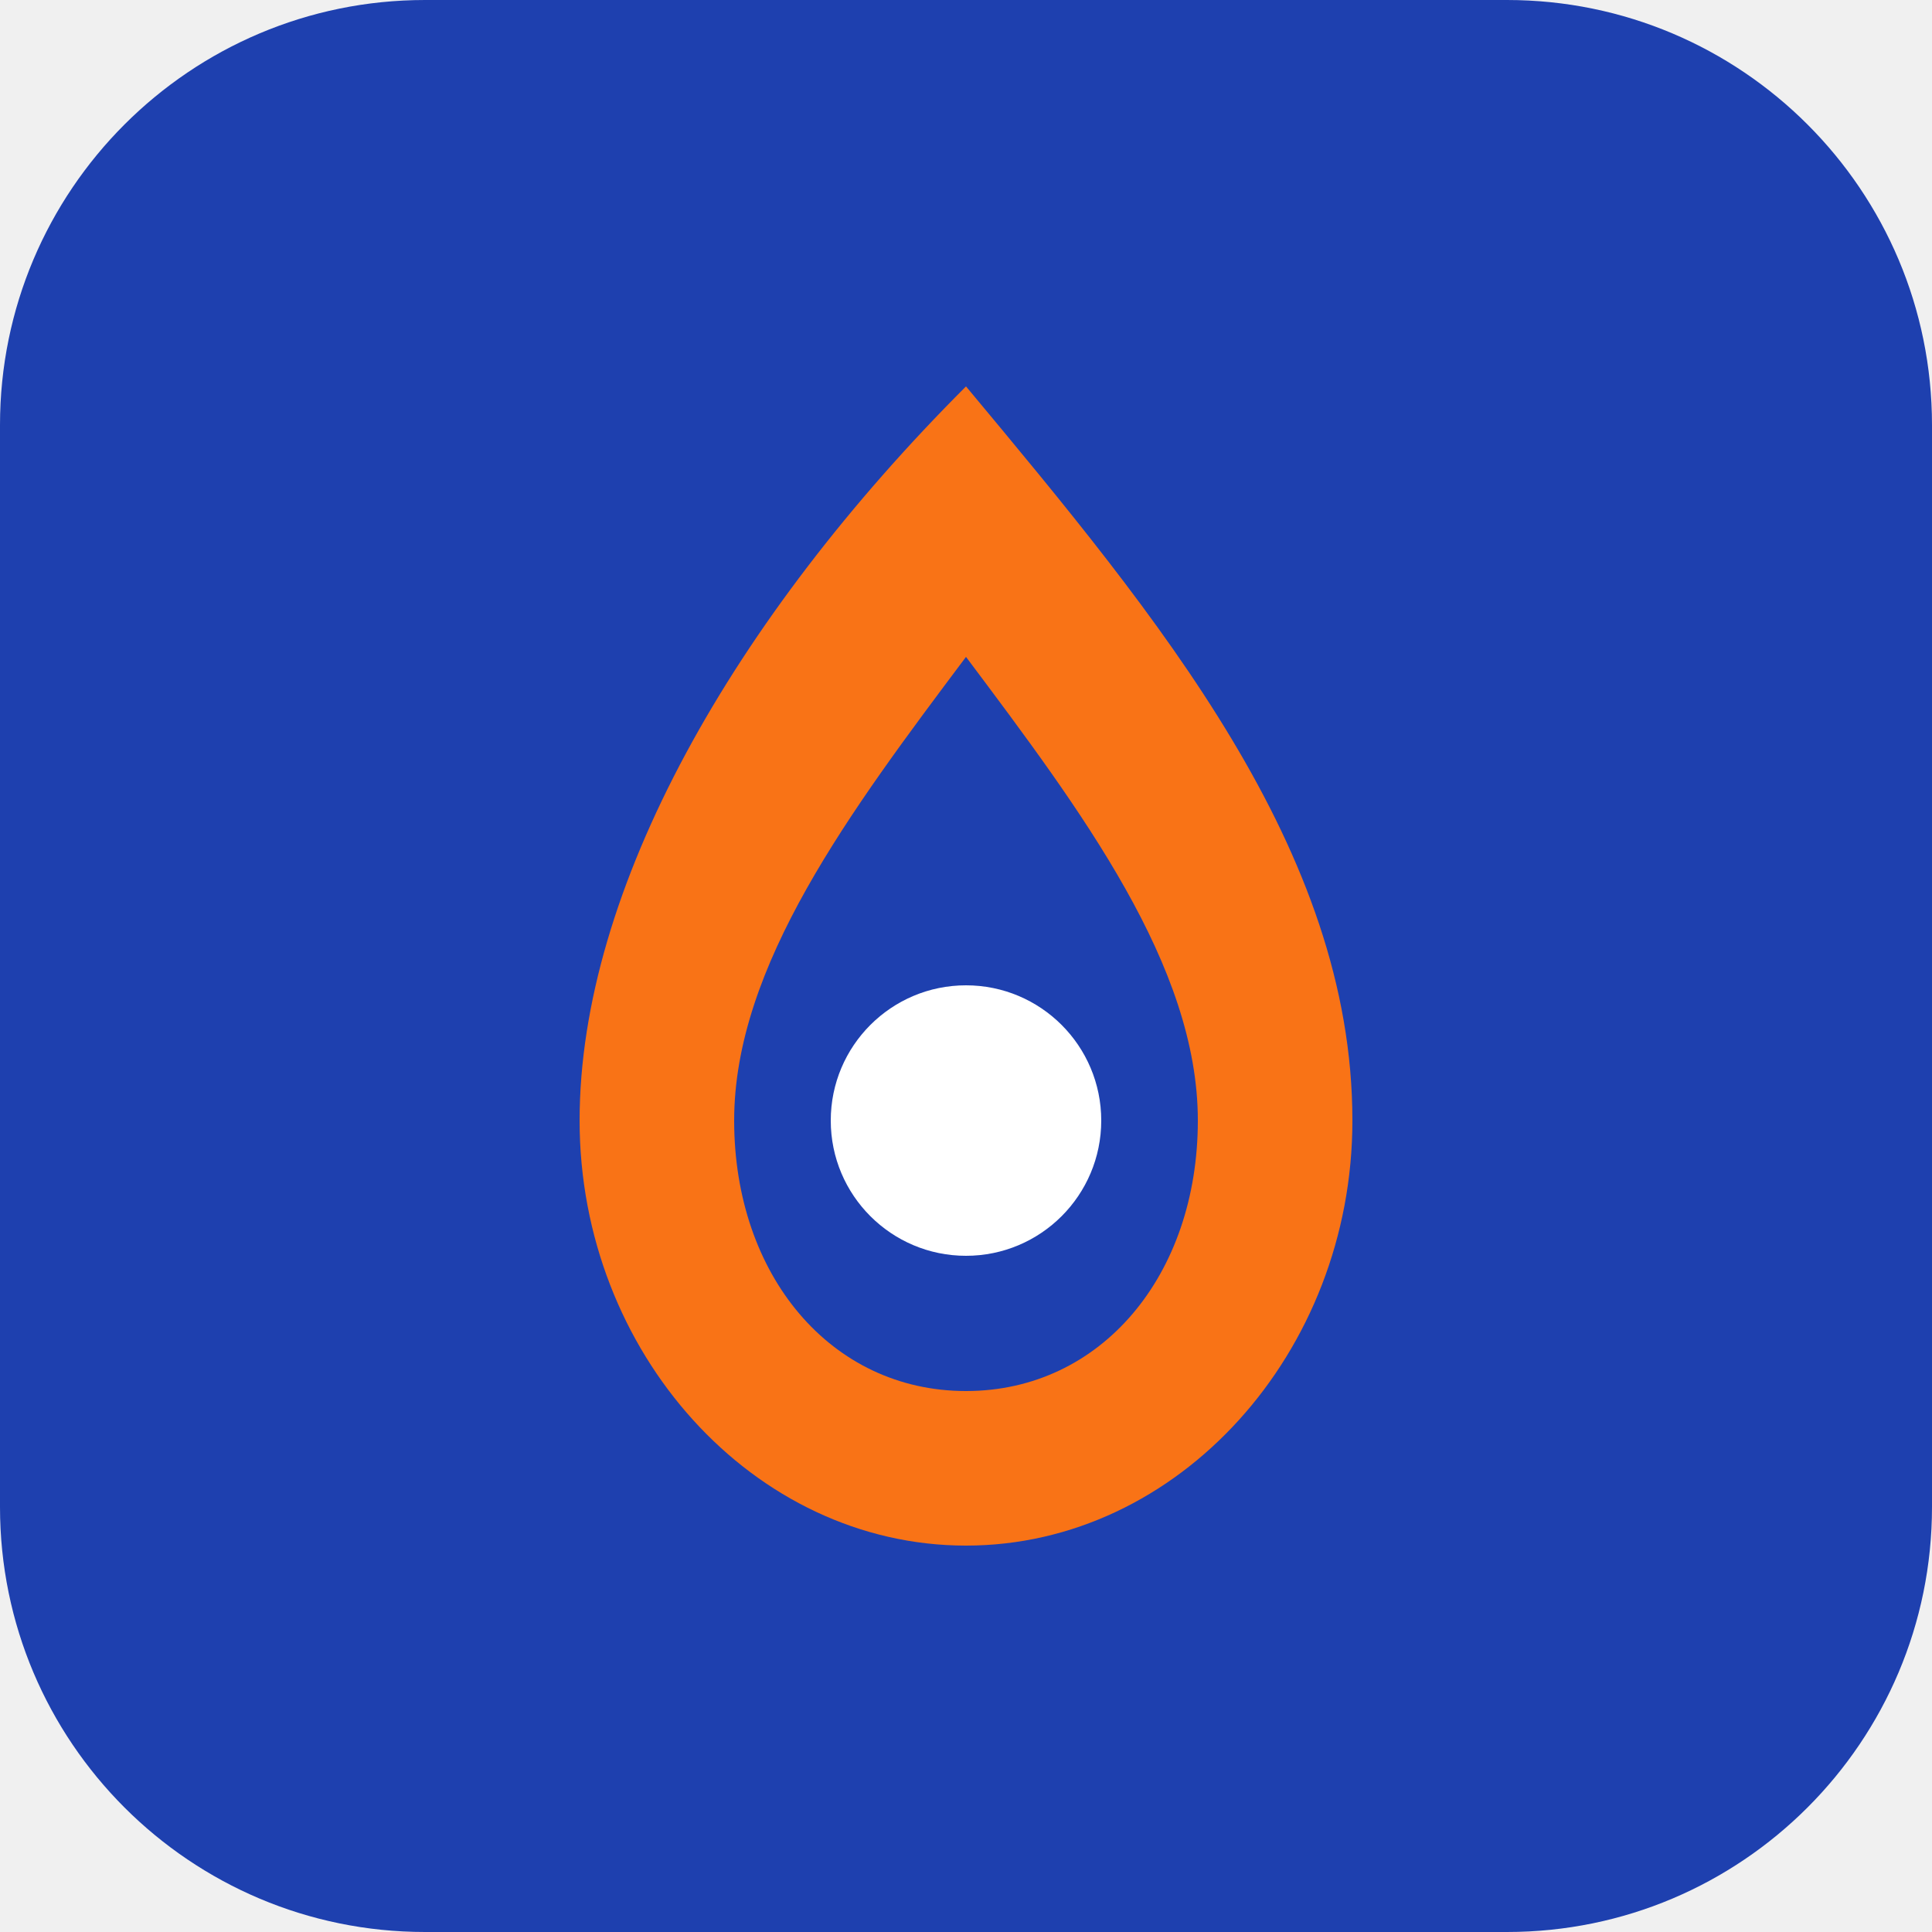
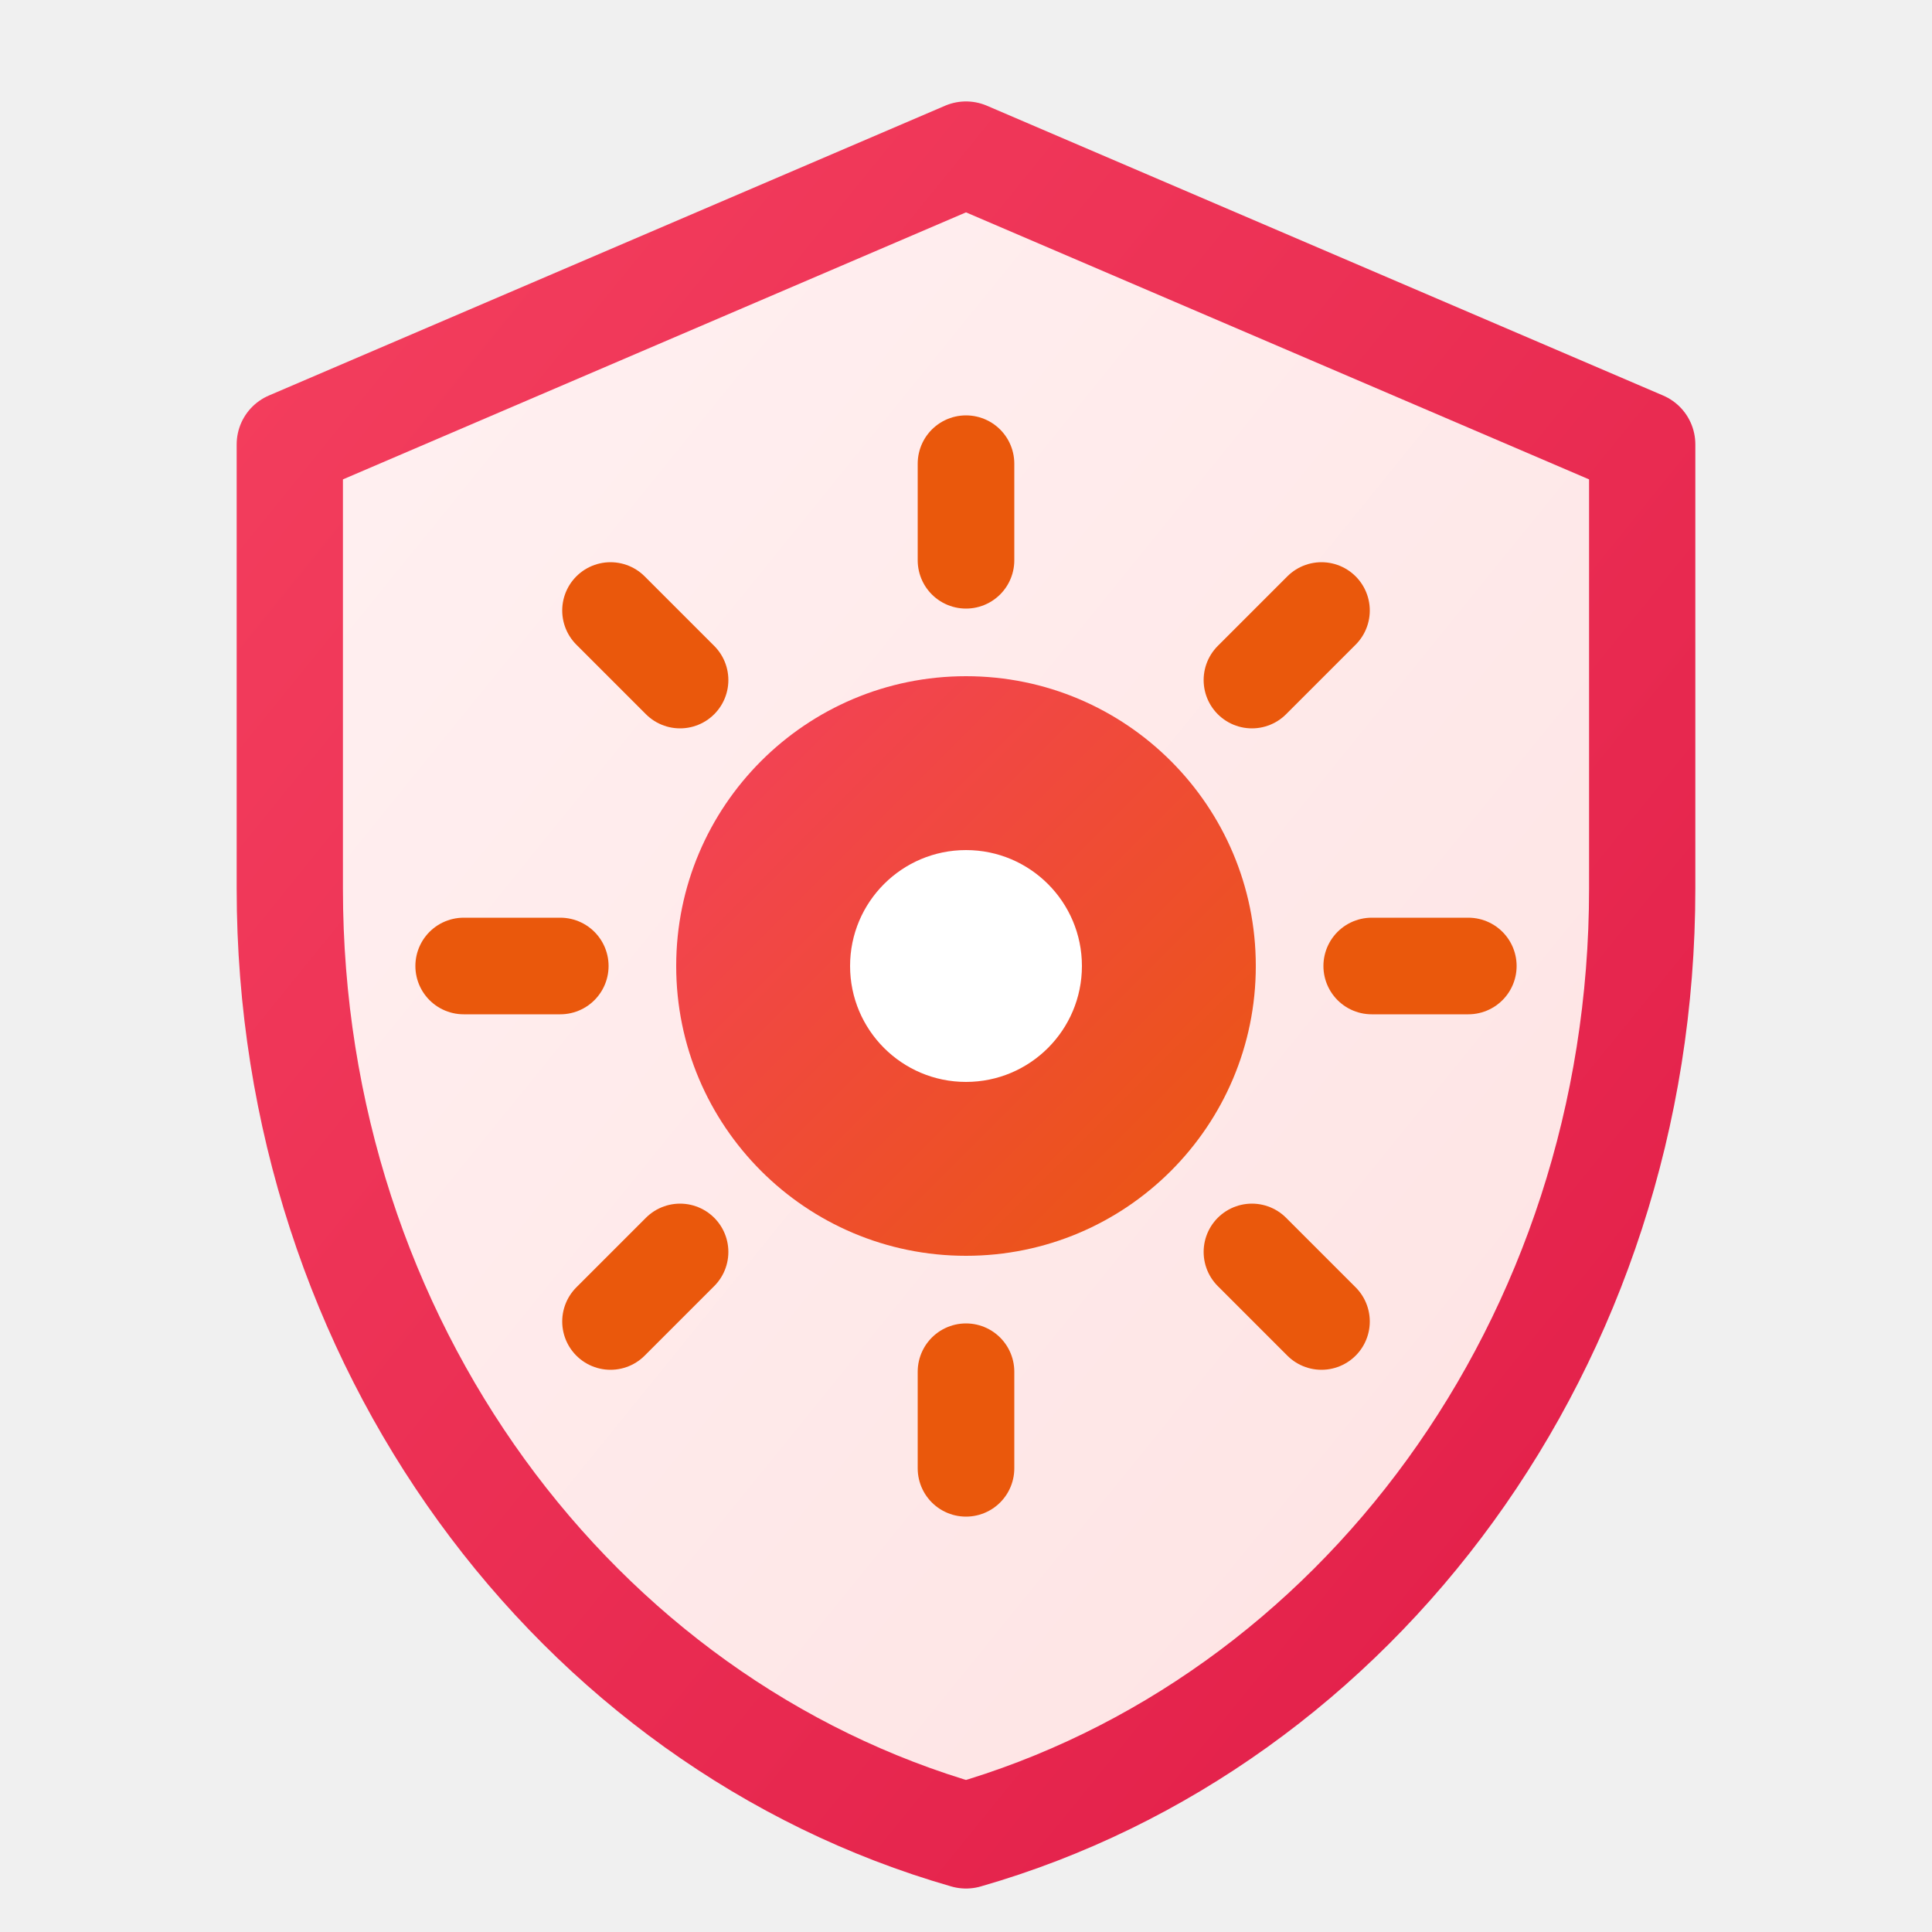
<svg xmlns="http://www.w3.org/2000/svg" viewBox="0 0 100 100" fill="none">
-   <rect width="100" height="100" rx="22" fill="#1e40af" />
-   <path d="M50 20C38 32 30 46 30 58C30 70 39 80 50 80C61 80 70 70 70 58C70 44 60 32 50 20ZM50 72C43 72 38 66 38 58C38 50 44 42 50 34C56 42 62 50 62 58C62 66 57 72 50 72Z" fill="#f97316" />
-   <circle cx="50" cy="58" r="7" fill="#ffffff" />
+   <defs>
+     <linearGradient id="shieldGrad" x1="0%" y1="0%" x2="100%" y2="100%">
+       <stop offset="0%" stop-color="#fff1f2" />
+       <stop offset="100%" stop-color="#fee2e2" />
+     </linearGradient>
+     <linearGradient id="sunGrad" x1="0%" y1="0%" x2="100%" y2="100%">
+       <stop offset="0%" stop-color="#f43f5e" />
+       <stop offset="100%" stop-color="#ea580c" />
+     </linearGradient>
+     <linearGradient id="borderGrad" x1="0%" y1="0%" x2="100%" y2="100%">
+       <stop offset="0%" stop-color="#f43f5e" />
+       <stop offset="100%" stop-color="#e11d48" />
+     </linearGradient>
+   </defs>
+   <path d="M50 8L15 23V46C15 69.5 29.8 89.2 50 95C70.2 89.2 85 69.5 85 46V23L50 8Z" fill="url(#shieldGrad)" stroke="url(#borderGrad)" stroke-width="5.5" stroke-linejoin="round" />
+   <circle cx="50" cy="50" r="15" fill="url(#sunGrad)" />
+   <path d="M50 24V29M50 71V76M24 50H29M71 50H76M31.6 31.6L35.2 35.2M64.8 64.8L68.4 68.4M31.6 68.4L35.2 64.8M64.8 35.2L68.4 31.6" stroke="#ea580c" stroke-width="5" stroke-linecap="round" />
+   <circle cx="50" cy="50" r="6" fill="#ffffff" />
</svg>
